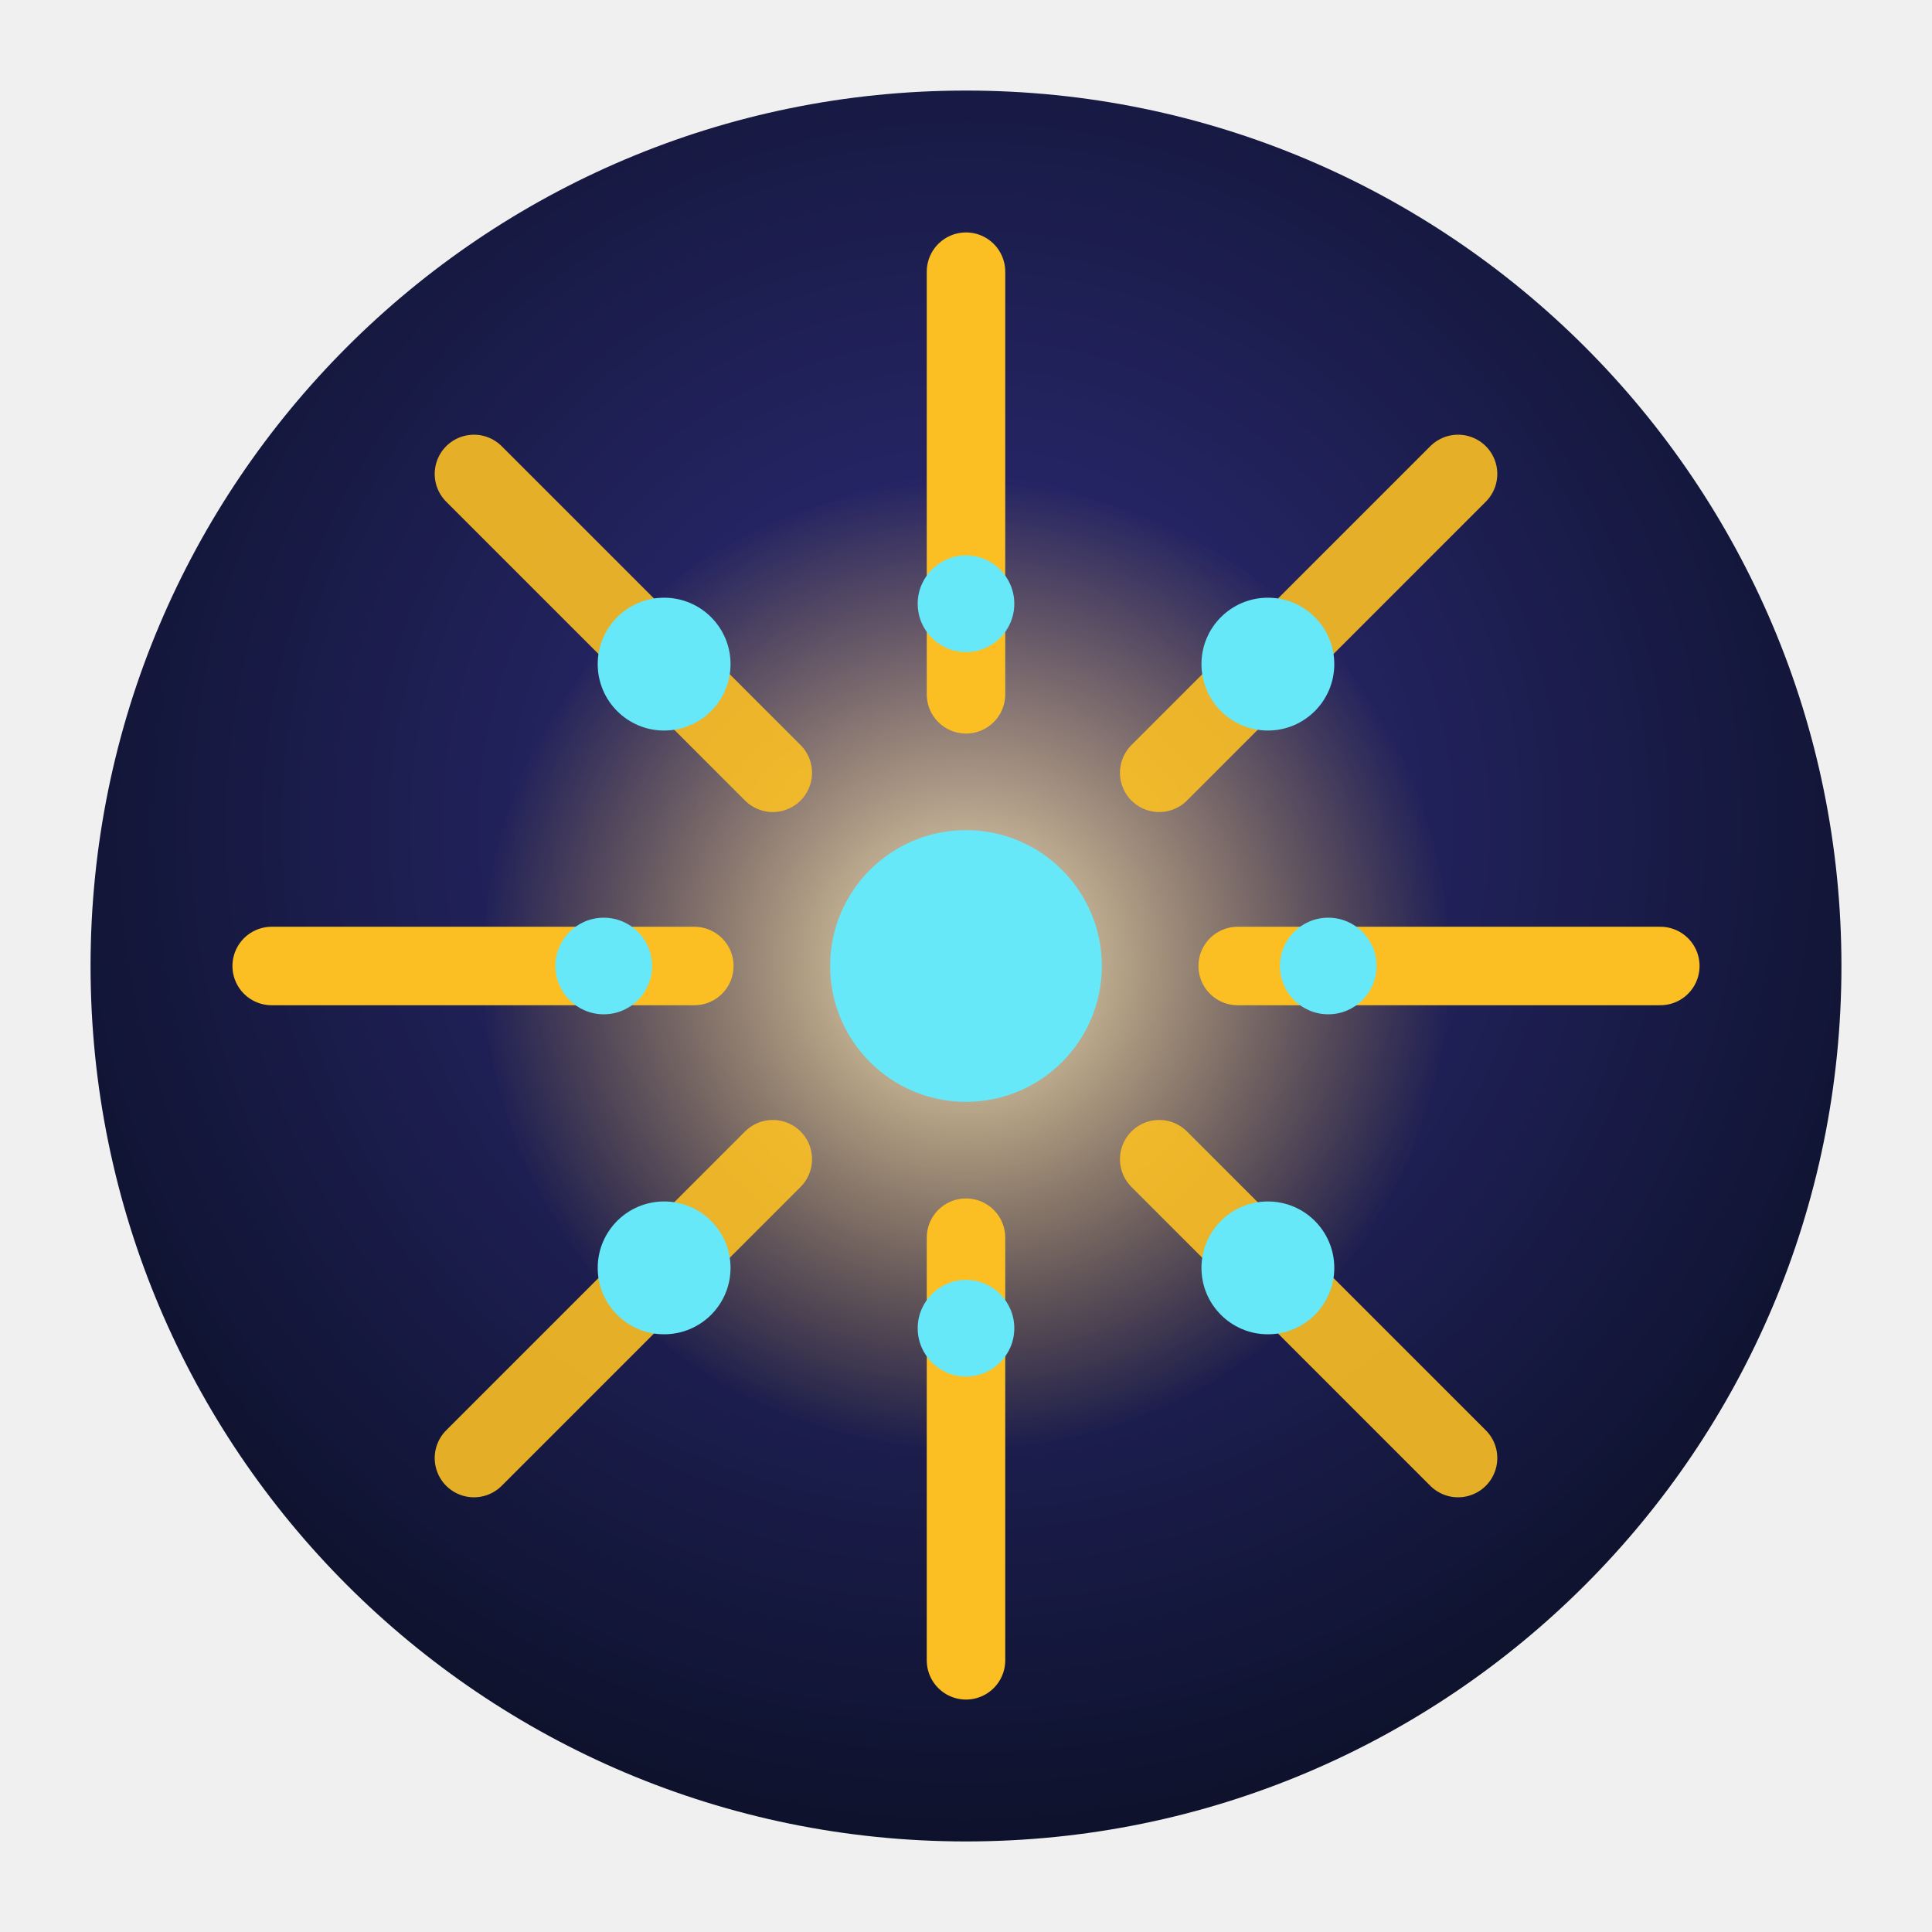
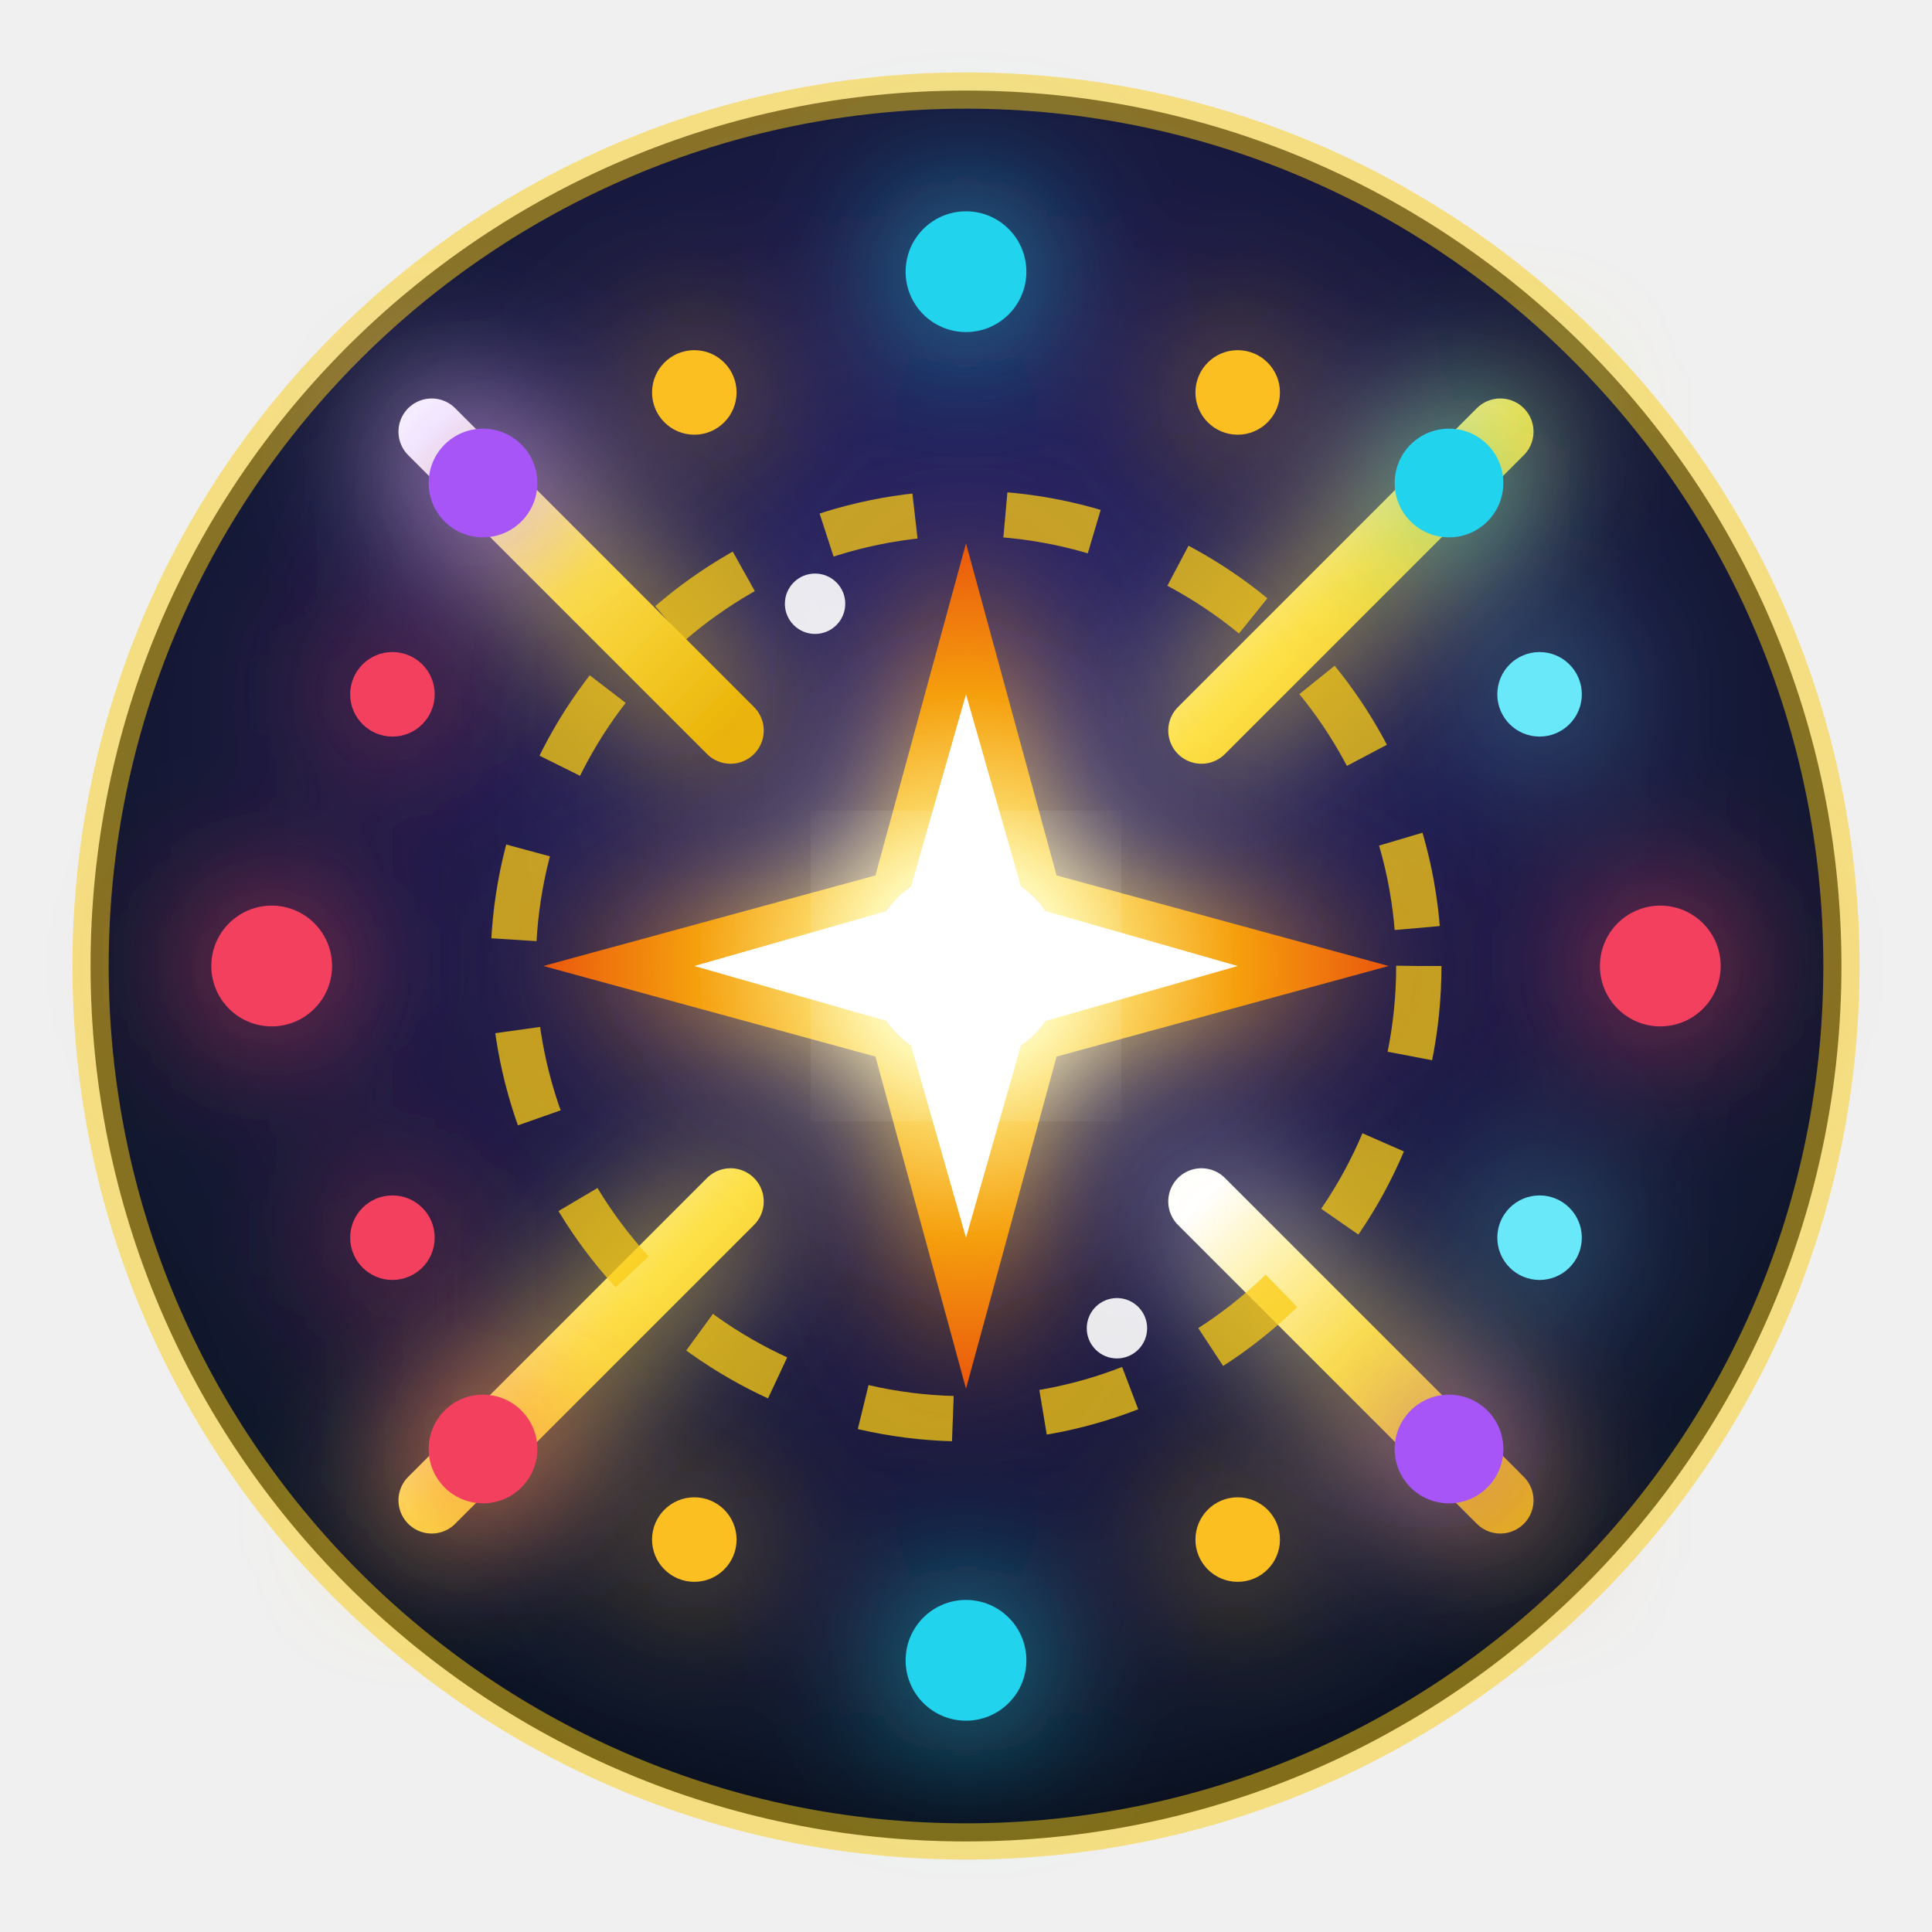
<svg xmlns="http://www.w3.org/2000/svg" viewBox="0 0 64 64" width="64" height="64" role="img" aria-label="New Year">
  <defs>
-     <radialGradient id="newyear-night" cx="50%" cy="42%" r="62%">
+     <filter id="ny-glow" x="-30%" y="-30%" width="160%" height="160%">
+       <feGaussianBlur stdDeviation="2.4" result="blur" />
+       <feComposite in="SourceGraphic" in2="blur" operator="over" />
+     </filter>
+     <radialGradient id="ny-night" cx="50%" cy="40%" r="65%">
      <stop offset="0%" stop-color="#312e81" />
-       <stop offset="100%" stop-color="#0b1026" />
+       <stop offset="45%" stop-color="#1e1b4b" />
+       <stop offset="85%" stop-color="#0f172a" />
+       <stop offset="100%" stop-color="#030712" />
    </radialGradient>
-     <radialGradient id="newyear-glow" cx="50%" cy="50%" r="50%">
-       <stop offset="0%" stop-color="#fef3c7" stop-opacity="0.95" />
-       <stop offset="100%" stop-color="#fbbf24" stop-opacity="0" />
+     <radialGradient id="ny-burst" cx="50%" cy="50%" r="50%">
+       <stop offset="0%" stop-color="#ffffff" />
+       <stop offset="25%" stop-color="#fef08a" />
+       <stop offset="65%" stop-color="#f59e0b" />
+       <stop offset="100%" stop-color="#ea580c" />
    </radialGradient>
+     <linearGradient id="ny-gold" x1="0%" y1="0%" x2="100%" y2="100%">
+       <stop offset="0%" stop-color="#ffffff" />
+       <stop offset="50%" stop-color="#fde047" />
+       <stop offset="100%" stop-color="#eab308" />
+     </linearGradient>
  </defs>
-   <circle cx="32" cy="32" r="29" fill="url(#newyear-night)" />
-   <circle cx="32" cy="32" r="16" fill="url(#newyear-glow)" />
-   <g stroke="#fbbf24" stroke-width="2.6" stroke-linecap="round">
-     <path d="M32 9v14M32 41v14M9 32h14M41 32h14" />
-     <path d="m15.7 15.7 9.9 9.9M38.4 38.4l9.9 9.9M48.3 15.7l-9.9 9.9M25.6 38.4l-9.9 9.9" opacity="0.9" />
+   <circle cx="32" cy="32" r="29" fill="url(#ny-night)" stroke="#facc15" stroke-width="1.2" stroke-opacity="0.5" />
+   <g stroke="url(#ny-gold)" stroke-linecap="round" filter="url(#ny-glow)">
+     <line x1="32" y1="7" x2="32" y2="21" stroke-width="2.6" />
+     <line x1="32" y1="43" x2="32" y2="57" stroke-width="2.6" />
+     <line x1="7" y1="32" x2="21" y2="32" stroke-width="2.6" />
+     <line x1="43" y1="32" x2="57" y2="32" stroke-width="2.6" />
+     <line x1="14.3" y1="14.3" x2="24.2" y2="24.2" stroke-width="2.2" />
+     <line x1="39.8" y1="39.8" x2="49.7" y2="49.7" stroke-width="2.2" />
+     <line x1="49.7" y1="14.3" x2="39.8" y2="24.2" stroke-width="2.2" />
+     <line x1="24.2" y1="39.8" x2="14.3" y2="49.7" stroke-width="2.2" />
  </g>
-   <g fill="#67e8f9">
-     <circle cx="32" cy="32" r="4.5" />
-     <circle cx="22" cy="22" r="2.2" />
-     <circle cx="42" cy="22" r="2.2" />
-     <circle cx="22" cy="42" r="2.2" />
-     <circle cx="42" cy="42" r="2.2" />
-     <circle cx="32" cy="20" r="1.6" />
-     <circle cx="32" cy="44" r="1.6" />
-     <circle cx="20" cy="32" r="1.6" />
-     <circle cx="44" cy="32" r="1.6" />
+   <g filter="url(#ny-glow)">
+     <circle cx="32" cy="9" r="2" fill="#22d3ee" />
+     <circle cx="32" cy="55" r="2" fill="#22d3ee" />
+     <circle cx="9" cy="32" r="2" fill="#f43f5e" />
+     <circle cx="55" cy="32" r="2" fill="#f43f5e" />
+     <circle cx="16" cy="16" r="1.8" fill="#a855f7" />
+     <circle cx="48" cy="16" r="1.8" fill="#22d3ee" />
+     <circle cx="16" cy="48" r="1.8" fill="#f43f5e" />
+     <circle cx="48" cy="48" r="1.8" fill="#a855f7" />
+     <circle cx="23" cy="13" r="1.4" fill="#fbbf24" />
+     <circle cx="41" cy="13" r="1.4" fill="#fbbf24" />
+     <circle cx="51" cy="23" r="1.4" fill="#67e8f9" />
+     <circle cx="51" cy="41" r="1.4" fill="#67e8f9" />
+     <circle cx="41" cy="51" r="1.4" fill="#fbbf24" />
+     <circle cx="23" cy="51" r="1.4" fill="#fbbf24" />
+     <circle cx="13" cy="41" r="1.4" fill="#f43f5e" />
+     <circle cx="13" cy="23" r="1.4" fill="#f43f5e" />
  </g>
+   <circle cx="32" cy="32" r="15" fill="none" stroke="#facc15" stroke-width="1.5" stroke-dasharray="3,3" opacity="0.75" />
+   <g fill="url(#ny-burst)" filter="url(#ny-glow)">
+     <polygon points="32,18 35,29 46,32 35,35 32,46 29,35 18,32 29,29" />
+   </g>
+   <polygon points="32,23 34,30 41,32 34,34 32,41 30,34 23,32 30,30" fill="#ffffff" />
+   <circle cx="32" cy="32" r="3.2" fill="#ffffff" filter="url(#ny-glow)" />
+   <circle cx="27" cy="20" r="1" fill="#ffffff" opacity="0.9" />
+   <circle cx="37" cy="44" r="1" fill="#ffffff" opacity="0.9" />
</svg>
